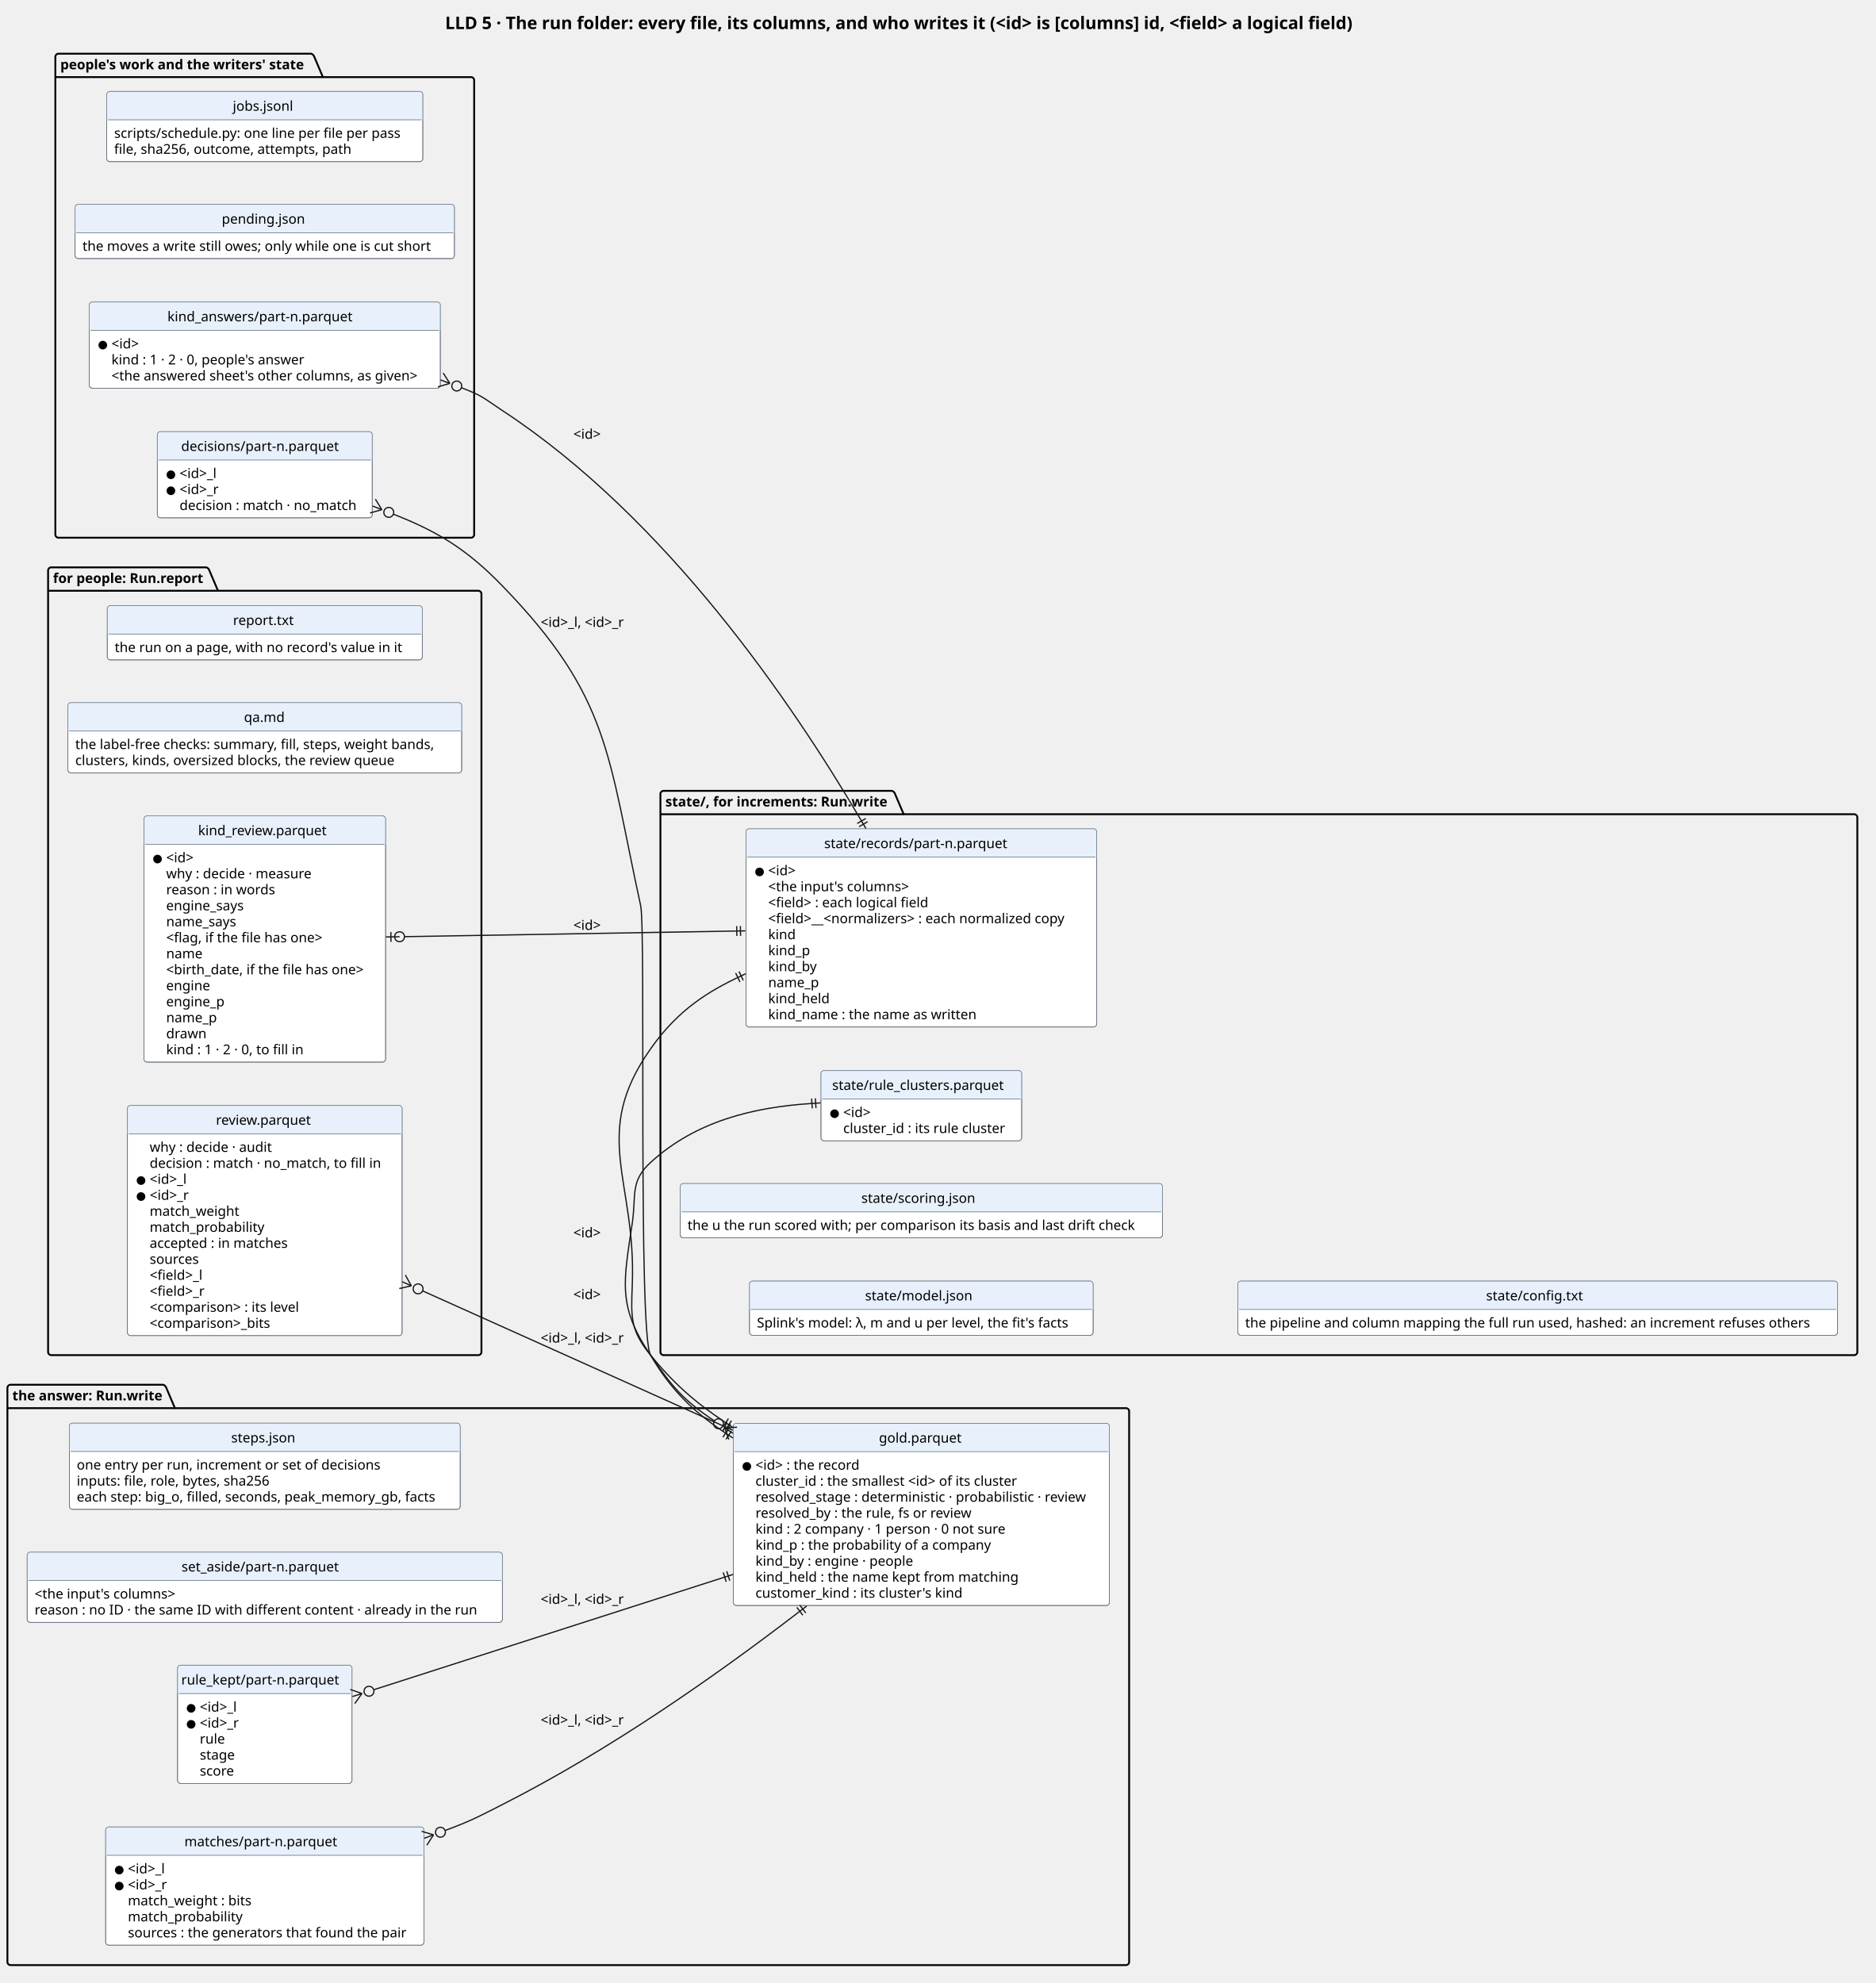
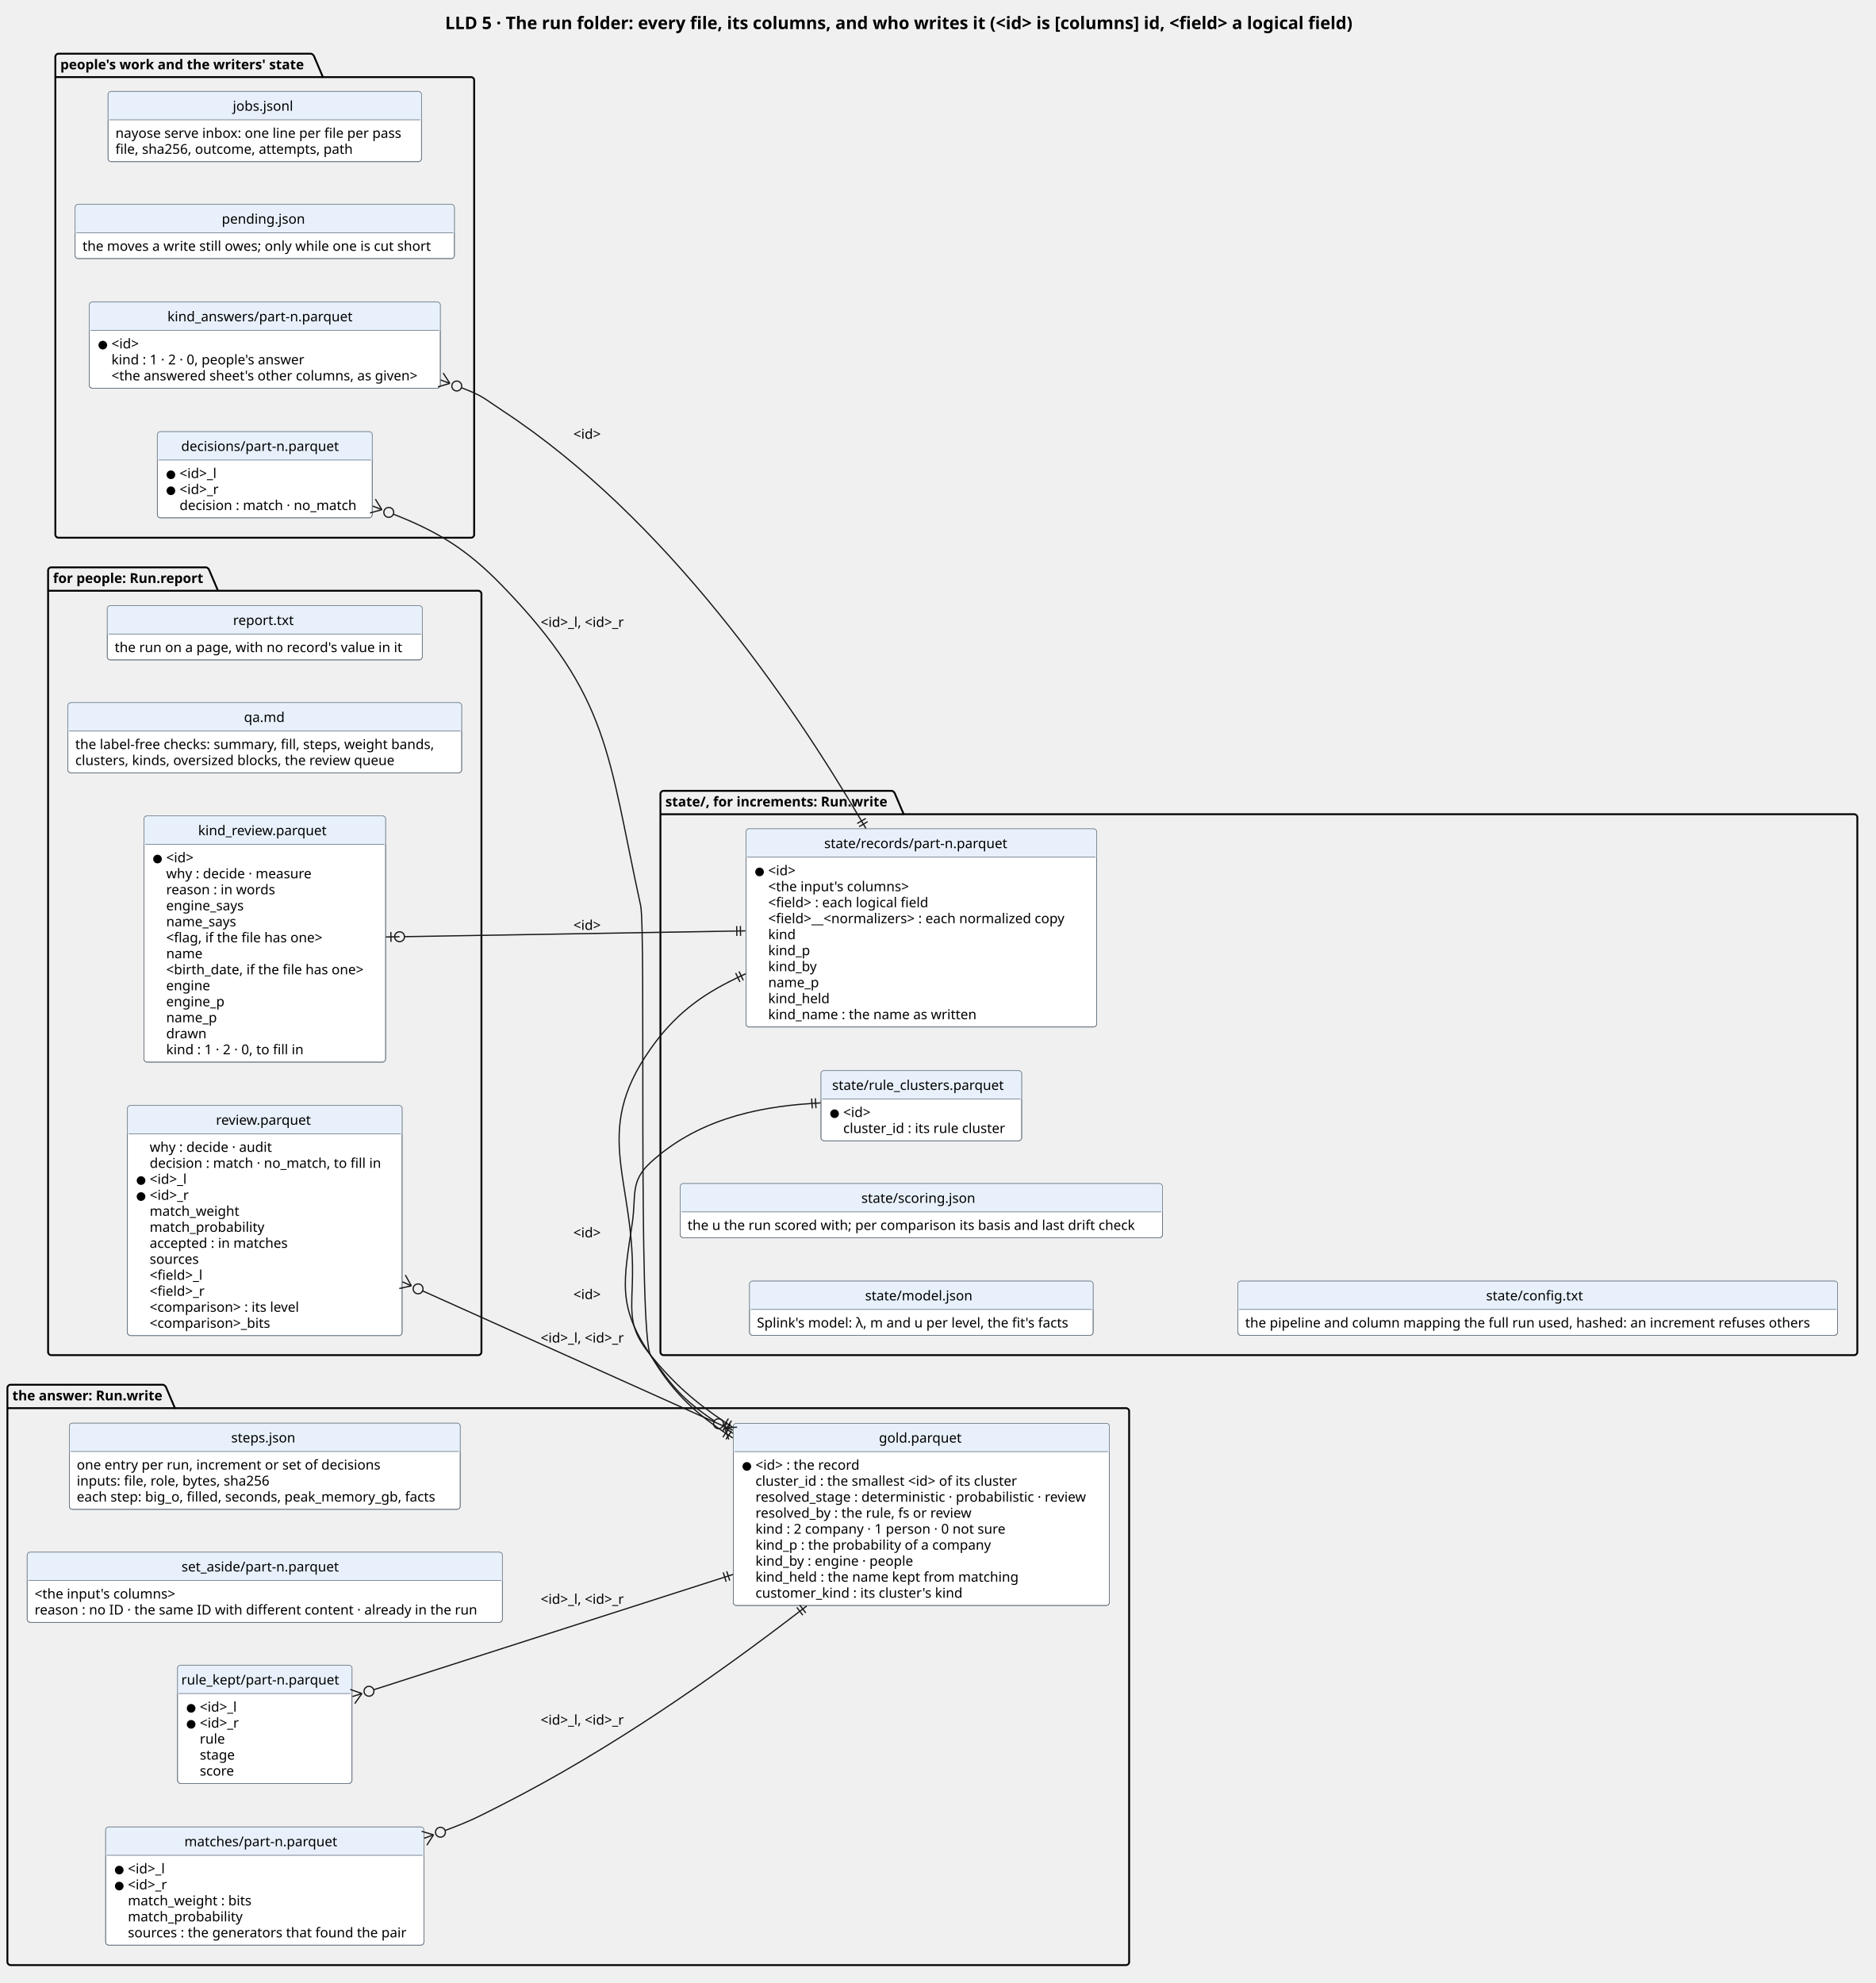
<svg xmlns="http://www.w3.org/2000/svg" version="1.1" data-diagram-type="CLASS" style="width:1519px;height:1606px;background:#FFFFFF;" width="1519px" height="1606px" viewBox="0 0 1519 1606" zoomAndPan="magnify" preserveAspectRatio="none" contentStyleType="text/css">
  <defs />
  <g font-family="sans-serif" lengthAdjust="spacing">
    <g class="title" data-source-line="1">
      <text x="360.443" y="23.535" fill="#000" font-size="14" textLength="791.273" font-weight="700">LLD 5 · The run folder: every file, its columns, and who writes it (&lt;id&gt; is [columns] id, &lt;field&gt; a logical field)</text>
    </g>
    <g class="cluster" data-qualified-name="the answer. Run.write" id="ent0001" data-source-line="13">
      <path d="M8.5,1121.488 L132.17,1121.488 A3.75,3.75 0 0 1 134.67,1123.988 L141.67,1140.443 L911.93,1140.443 A2.5,2.5 0 0 1 914.43,1142.943 L914.43,1588.988 A2.5,2.5 0 0 1 911.93,1591.488 L8.5,1591.488 A2.5,2.5 0 0 1 6,1588.988 L6,1123.988 A2.5,2.5 0 0 1 8.5,1121.488" style="stroke:#000;stroke-width:1.5;" fill="none" />
      <line x1="6" y1="1140.443" x2="141.67" y2="1140.443" style="stroke:#000;stroke-width:1.5;" />
      <text x="10" y="1134.123" fill="#000" font-size="11" textLength="122.67" font-weight="700">the answer: Run.write</text>
    </g>
    <g class="cluster" data-qualified-name="state.. for increments. Run.write" id="ent0007" data-source-line="50">
      <path d="M537.34,640.488 L722.348,640.488 A3.75,3.75 0 0 1 724.848,642.988 L731.848,659.443 L1501.66,659.443 A2.5,2.5 0 0 1 1504.16,661.943 L1504.16,1094.988 A2.5,2.5 0 0 1 1501.66,1097.488 L537.34,1097.488 A2.5,2.5 0 0 1 534.84,1094.988 L534.84,642.988 A2.5,2.5 0 0 1 537.34,640.488" style="stroke:#000;stroke-width:1.5;" fill="none" />
      <line x1="534.84" y1="659.443" x2="731.848" y2="659.443" style="stroke:#000;stroke-width:1.5;" />
      <text x="538.84" y="653.123" fill="#000" font-size="11" textLength="184.008" font-weight="700">state/, for increments: Run.write</text>
    </g>
    <g class="cluster" data-qualified-name="for people. Run.report" id="ent0013" data-source-line="78">
      <path d="M41.45,459.488 L167.049,459.488 A3.75,3.75 0 0 1 169.549,461.988 L176.549,478.443 L387.39,478.443 A2.5,2.5 0 0 1 389.89,480.943 L389.89,1094.988 A2.5,2.5 0 0 1 387.39,1097.488 L41.45,1097.488 A2.5,2.5 0 0 1 38.95,1094.988 L38.95,461.988 A2.5,2.5 0 0 1 41.45,459.488" style="stroke:#000;stroke-width:1.5;" fill="none" />
      <line x1="38.95" y1="478.443" x2="176.549" y2="478.443" style="stroke:#000;stroke-width:1.5;" />
      <text x="42.95" y="472.123" fill="#000" font-size="11" textLength="124.599" font-weight="700">for people: Run.report</text>
    </g>
    <g class="cluster" data-qualified-name="people.s work and the writers. state" id="ent0018" data-source-line="117">
      <path d="M47.33,43.488 L252.007,43.488 A3.75,3.75 0 0 1 254.507,45.988 L261.507,62.443 L381.51,62.443 A2.5,2.5 0 0 1 384.01,64.943 L384.01,432.988 A2.5,2.5 0 0 1 381.51,435.488 L47.33,435.488 A2.5,2.5 0 0 1 44.83,432.988 L44.83,45.988 A2.5,2.5 0 0 1 47.33,43.488" style="stroke:#000;stroke-width:1.5;" fill="none" />
      <line x1="44.83" y1="62.443" x2="261.507" y2="62.443" style="stroke:#000;stroke-width:1.5;" />
      <text x="48.83" y="56.123" fill="#000" font-size="11" textLength="203.677" font-weight="700">people's work and the writers' state</text>
    </g>
    <g class="entity" data-qualified-name="the answer. Run.write.gold" id="ent0002" data-source-line="14">
      <rect x="593.83" y="1152.708" width="304.597" height="147.551" fill="#FFF" style="stroke:#65717E;stroke-width:0.5;" rx="2.5" ry="2.5" />
      <rect x="593.83" y="1152.708" width="304.597" height="22.955" fill="#E8F1FB" style="stroke:#E8F1FB;stroke-width:0.5;" rx="2.5" ry="2.5" />
      <rect x="593.83" y="1173.163" width="304.597" height="2.5" fill="#E8F1FB" style="stroke:#E8F1FB;stroke-width:0.5;" />
      <rect x="593.83" y="1152.708" width="304.597" height="147.551" fill="none" style="stroke:#65717E;stroke-width:0.5;" rx="2.5" ry="2.5" />
      <text x="711.783" y="1168.343" fill="#000" font-size="11" textLength="68.691">gold.parquet</text>
      <line x1="594.83" y1="1175.663" x2="897.427" y2="1175.663" style="stroke:#65717E;stroke-width:0.5;" />
      <g data-visibility-modifier="IE_MANDATORY">
        <ellipse cx="604.83" cy="1187.641" rx="3" ry="3" fill="#000" style="stroke:#000;stroke-width:1;" />
      </g>
      <text x="611.83" y="1190.298" fill="#000" font-size="11" textLength="93.027">&lt;id&gt; : the record</text>
      <text x="611.83" y="1203.253" fill="#000" font-size="11" textLength="227.955">cluster_id : the smallest &lt;id&gt; of its cluster</text>
      <text x="611.83" y="1216.208" fill="#000" font-size="11" textLength="280.597">resolved_stage : deterministic · probabilistic · review</text>
      <text x="611.83" y="1229.163" fill="#000" font-size="11" textLength="183.654">resolved_by : the rule, fs or review</text>
      <text x="611.83" y="1242.118" fill="#000" font-size="11" textLength="215.209">kind : 2 company · 1 person · 0 not sure</text>
      <text x="611.83" y="1255.074" fill="#000" font-size="11" textLength="199.826">kind_p : the probability of a company</text>
      <text x="611.83" y="1268.029" fill="#000" font-size="11" textLength="134.401">kind_by : engine · people</text>
      <text x="611.83" y="1280.984" fill="#000" font-size="11" textLength="221.601">kind_held : the name kept from matching</text>
      <text x="611.83" y="1293.939" fill="#000" font-size="11" textLength="176.478">customer_kind : its cluster's kind</text>
    </g>
    <g class="entity" data-qualified-name="the answer. Run.write.matches" id="ent0003" data-source-line="25">
      <rect x="85.56" y="1479.618" width="257.729" height="95.73" fill="#FFF" style="stroke:#65717E;stroke-width:0.5;" rx="2.5" ry="2.5" />
      <rect x="85.56" y="1479.618" width="257.729" height="22.955" fill="#E8F1FB" style="stroke:#E8F1FB;stroke-width:0.5;" rx="2.5" ry="2.5" />
      <rect x="85.56" y="1500.073" width="257.729" height="2.5" fill="#E8F1FB" style="stroke:#E8F1FB;stroke-width:0.5;" />
      <rect x="85.56" y="1479.618" width="257.729" height="95.73" fill="none" style="stroke:#65717E;stroke-width:0.5;" rx="2.5" ry="2.5" />
      <text x="149.324" y="1495.253" fill="#000" font-size="11" textLength="130.201">matches/part-n.parquet</text>
      <line x1="86.56" y1="1502.573" x2="342.289" y2="1502.573" style="stroke:#65717E;stroke-width:0.5;" />
      <g data-visibility-modifier="IE_MANDATORY">
        <ellipse cx="96.56" cy="1514.551" rx="3" ry="3" fill="#000" style="stroke:#000;stroke-width:1;" />
      </g>
      <text x="103.56" y="1517.208" fill="#000" font-size="11" textLength="36.271">&lt;id&gt;_l</text>
      <g data-visibility-modifier="IE_MANDATORY">
        <ellipse cx="96.56" cy="1527.506" rx="3" ry="3" fill="#000" style="stroke:#000;stroke-width:1;" />
      </g>
      <text x="103.56" y="1530.163" fill="#000" font-size="11" textLength="37.592">&lt;id&gt;_r</text>
      <text x="103.56" y="1543.118" fill="#000" font-size="11" textLength="104.269">match_weight : bits</text>
      <text x="103.56" y="1556.073" fill="#000" font-size="11" textLength="95.922">match_probability</text>
      <text x="103.56" y="1569.028" fill="#000" font-size="11" textLength="233.729">sources : the generators that found the pair</text>
    </g>
    <g class="entity" data-qualified-name="the answer. Run.write.rule_kept" id="ent0004" data-source-line="32">
      <rect x="143.78" y="1348.618" width="141.276" height="95.73" fill="#FFF" style="stroke:#65717E;stroke-width:0.5;" rx="2.5" ry="2.5" />
      <rect x="143.78" y="1348.618" width="141.276" height="22.955" fill="#E8F1FB" style="stroke:#E8F1FB;stroke-width:0.5;" rx="2.5" ry="2.5" />
      <rect x="143.78" y="1369.073" width="141.276" height="2.5" fill="#E8F1FB" style="stroke:#E8F1FB;stroke-width:0.5;" />
      <rect x="143.78" y="1348.618" width="141.276" height="95.73" fill="none" style="stroke:#65717E;stroke-width:0.5;" rx="2.5" ry="2.5" />
      <text x="146.78" y="1364.253" fill="#000" font-size="11" textLength="135.276">rule_kept/part-n.parquet</text>
      <line x1="144.78" y1="1371.573" x2="284.056" y2="1371.573" style="stroke:#65717E;stroke-width:0.5;" />
      <g data-visibility-modifier="IE_MANDATORY">
        <ellipse cx="154.78" cy="1383.551" rx="3" ry="3" fill="#000" style="stroke:#000;stroke-width:1;" />
      </g>
      <text x="161.78" y="1386.208" fill="#000" font-size="11" textLength="36.271">&lt;id&gt;_l</text>
      <g data-visibility-modifier="IE_MANDATORY">
        <ellipse cx="154.78" cy="1396.506" rx="3" ry="3" fill="#000" style="stroke:#000;stroke-width:1;" />
      </g>
      <text x="161.78" y="1399.163" fill="#000" font-size="11" textLength="37.592">&lt;id&gt;_r</text>
      <text x="161.78" y="1412.118" fill="#000" font-size="11" textLength="20.636">rule</text>
      <text x="161.78" y="1425.073" fill="#000" font-size="11" textLength="28.784">stage</text>
      <text x="161.78" y="1438.028" fill="#000" font-size="11" textLength="28.628">score</text>
    </g>
    <g class="entity" data-qualified-name="the answer. Run.write.set_aside" id="ent0005" data-source-line="39">
      <rect x="22" y="1257.058" width="384.84" height="56.865" fill="#FFF" style="stroke:#65717E;stroke-width:0.5;" rx="2.5" ry="2.5" />
      <rect x="22" y="1257.058" width="384.84" height="22.955" fill="#E8F1FB" style="stroke:#E8F1FB;stroke-width:0.5;" rx="2.5" ry="2.5" />
      <rect x="22" y="1277.513" width="384.84" height="2.5" fill="#E8F1FB" style="stroke:#E8F1FB;stroke-width:0.5;" />
      <rect x="22" y="1257.058" width="384.84" height="56.865" fill="none" style="stroke:#65717E;stroke-width:0.5;" rx="2.5" ry="2.5" />
      <text x="147.015" y="1272.693" fill="#000" font-size="11" textLength="134.809">set_aside/part-n.parquet</text>
      <line x1="23" y1="1280.013" x2="405.84" y2="1280.013" style="stroke:#65717E;stroke-width:0.5;" />
      <text x="28" y="1294.648" fill="#000" font-size="11" textLength="122.617">&lt;the input's columns&gt;</text>
      <text x="28" y="1307.603" fill="#000" font-size="11" textLength="372.84">reason : no ID · the same ID with different content · already in the run</text>
    </g>
    <g class="entity" data-qualified-name="the answer. Run.write.steps" id="ent0006" data-source-line="43">
      <rect x="56.15" y="1152.578" width="316.546" height="69.82" fill="#FFF" style="stroke:#65717E;stroke-width:0.5;" rx="2.5" ry="2.5" />
      <rect x="56.15" y="1152.578" width="316.546" height="22.955" fill="#E8F1FB" style="stroke:#E8F1FB;stroke-width:0.5;" rx="2.5" ry="2.5" />
      <rect x="56.15" y="1173.033" width="316.546" height="2.5" fill="#E8F1FB" style="stroke:#E8F1FB;stroke-width:0.5;" />
      <rect x="56.15" y="1152.578" width="316.546" height="69.82" fill="none" style="stroke:#65717E;stroke-width:0.5;" rx="2.5" ry="2.5" />
      <text x="187.224" y="1168.213" fill="#000" font-size="11" textLength="54.398">steps.json</text>
      <line x1="57.15" y1="1175.533" x2="371.696" y2="1175.533" style="stroke:#65717E;stroke-width:0.5;" />
      <text x="62.15" y="1190.168" fill="#000" font-size="11" textLength="255.422">one entry per run, increment or set of decisions</text>
      <text x="62.15" y="1203.123" fill="#000" font-size="11" textLength="166.316">inputs: file, role, bytes, sha256</text>
      <text x="62.15" y="1216.078" fill="#000" font-size="11" textLength="304.546">each step: big_o, filled, seconds, peak_memory_gb, facts</text>
    </g>
    <g class="entity" data-qualified-name="state.. for increments. Run.write.records" id="ent0008" data-source-line="51">
      <rect x="604.12" y="671.238" width="284.036" height="160.506" fill="#FFF" style="stroke:#65717E;stroke-width:0.5;" rx="2.5" ry="2.5" />
      <rect x="604.12" y="671.238" width="284.036" height="22.955" fill="#E8F1FB" style="stroke:#E8F1FB;stroke-width:0.5;" rx="2.5" ry="2.5" />
      <rect x="604.12" y="691.693" width="284.036" height="2.5" fill="#E8F1FB" style="stroke:#E8F1FB;stroke-width:0.5;" />
      <rect x="604.12" y="671.238" width="284.036" height="160.506" fill="none" style="stroke:#65717E;stroke-width:0.5;" rx="2.5" ry="2.5" />
      <text x="667.435" y="686.873" fill="#000" font-size="11" textLength="157.405">state/records/part-n.parquet</text>
      <line x1="605.12" y1="694.193" x2="887.156" y2="694.193" style="stroke:#65717E;stroke-width:0.5;" />
      <g data-visibility-modifier="IE_MANDATORY">
        <ellipse cx="615.12" cy="706.171" rx="3" ry="3" fill="#000" style="stroke:#000;stroke-width:1;" />
      </g>
      <text x="622.12" y="708.828" fill="#000" font-size="11" textLength="27.591">&lt;id&gt;</text>
      <text x="622.12" y="721.783" fill="#000" font-size="11" textLength="122.617">&lt;the input's columns&gt;</text>
      <text x="622.12" y="734.738" fill="#000" font-size="11" textLength="141.33">&lt;field&gt; : each logical field</text>
      <text x="622.12" y="747.693" fill="#000" font-size="11" textLength="260.036">&lt;field&gt;__&lt;normalizers&gt; : each normalized copy</text>
      <text x="622.12" y="760.648" fill="#000" font-size="11" textLength="23.359">kind</text>
      <text x="622.12" y="773.604" fill="#000" font-size="11" textLength="35.782">kind_p</text>
      <text x="622.12" y="786.559" fill="#000" font-size="11" textLength="41.529">kind_by</text>
      <text x="622.12" y="799.514" fill="#000" font-size="11" textLength="41.723">name_p</text>
      <text x="622.12" y="812.469" fill="#000" font-size="11" textLength="51.917">kind_held</text>
      <text x="622.12" y="825.424" fill="#000" font-size="11" textLength="174.432">kind_name : the name as written</text>
    </g>
    <g class="entity" data-qualified-name="state.. for increments. Run.write.rule_clusters" id="ent0009" data-source-line="63">
      <rect x="664.87" y="867.058" width="162.526" height="56.865" fill="#FFF" style="stroke:#65717E;stroke-width:0.5;" rx="2.5" ry="2.5" />
      <rect x="664.87" y="867.058" width="162.526" height="22.955" fill="#E8F1FB" style="stroke:#E8F1FB;stroke-width:0.5;" rx="2.5" ry="2.5" />
      <rect x="664.87" y="887.513" width="162.526" height="2.5" fill="#E8F1FB" style="stroke:#E8F1FB;stroke-width:0.5;" />
      <rect x="664.87" y="867.058" width="162.526" height="56.865" fill="none" style="stroke:#65717E;stroke-width:0.5;" rx="2.5" ry="2.5" />
      <text x="673.876" y="882.693" fill="#000" font-size="11" textLength="144.515">state/rule_clusters.parquet</text>
      <line x1="665.87" y1="890.013" x2="826.396" y2="890.013" style="stroke:#65717E;stroke-width:0.5;" />
      <g data-visibility-modifier="IE_MANDATORY">
        <ellipse cx="675.87" cy="901.991" rx="3" ry="3" fill="#000" style="stroke:#000;stroke-width:1;" />
      </g>
      <text x="682.87" y="904.648" fill="#000" font-size="11" textLength="27.591">&lt;id&gt;</text>
      <text x="682.87" y="917.603" fill="#000" font-size="11" textLength="138.526">cluster_id : its rule cluster</text>
    </g>
    <g class="entity" data-qualified-name="state.. for increments. Run.write.model" id="ent0010" data-source-line="67">
      <rect x="606.98" y="1037.528" width="278.304" height="43.91" fill="#FFF" style="stroke:#65717E;stroke-width:0.5;" rx="2.5" ry="2.5" />
      <rect x="606.98" y="1037.528" width="278.304" height="22.955" fill="#E8F1FB" style="stroke:#E8F1FB;stroke-width:0.5;" rx="2.5" ry="2.5" />
      <rect x="606.98" y="1057.983" width="278.304" height="2.5" fill="#E8F1FB" style="stroke:#E8F1FB;stroke-width:0.5;" />
      <rect x="606.98" y="1037.528" width="278.304" height="43.91" fill="none" style="stroke:#65717E;stroke-width:0.5;" rx="2.5" ry="2.5" />
      <text x="700.591" y="1053.163" fill="#000" font-size="11" textLength="91.083">state/model.json</text>
      <line x1="607.98" y1="1060.483" x2="884.284" y2="1060.483" style="stroke:#65717E;stroke-width:0.5;" />
      <text x="612.98" y="1075.118" fill="#000" font-size="11" textLength="266.304">Splink's model: λ, m and u per level, the fit's facts</text>
    </g>
    <g class="entity" data-qualified-name="state.. for increments. Run.write.scoring" id="ent0011" data-source-line="70">
      <rect x="550.84" y="958.528" width="390.587" height="43.91" fill="#FFF" style="stroke:#65717E;stroke-width:0.5;" rx="2.5" ry="2.5" />
      <rect x="550.84" y="958.528" width="390.587" height="22.955" fill="#E8F1FB" style="stroke:#E8F1FB;stroke-width:0.5;" rx="2.5" ry="2.5" />
      <rect x="550.84" y="978.983" width="390.587" height="2.5" fill="#E8F1FB" style="stroke:#E8F1FB;stroke-width:0.5;" />
      <rect x="550.84" y="958.528" width="390.587" height="43.91" fill="none" style="stroke:#65717E;stroke-width:0.5;" rx="2.5" ry="2.5" />
      <text x="697.538" y="974.163" fill="#000" font-size="11" textLength="97.19">state/scoring.json</text>
      <line x1="551.84" y1="981.483" x2="940.427" y2="981.483" style="stroke:#65717E;stroke-width:0.5;" />
      <text x="556.84" y="996.118" fill="#000" font-size="11" textLength="378.587">the u the run scored with; per comparison its basis and last drift check</text>
    </g>
    <g class="entity" data-qualified-name="state.. for increments. Run.write.config" id="ent0012" data-source-line="73">
      <rect x="1002.43" y="1037.528" width="485.736" height="43.91" fill="#FFF" style="stroke:#65717E;stroke-width:0.5;" rx="2.5" ry="2.5" />
      <rect x="1002.43" y="1037.528" width="485.736" height="22.955" fill="#E8F1FB" style="stroke:#E8F1FB;stroke-width:0.5;" rx="2.5" ry="2.5" />
      <rect x="1002.43" y="1057.983" width="485.736" height="2.5" fill="#E8F1FB" style="stroke:#E8F1FB;stroke-width:0.5;" />
      <rect x="1002.43" y="1037.528" width="485.736" height="43.91" fill="none" style="stroke:#65717E;stroke-width:0.5;" rx="2.5" ry="2.5" />
      <text x="1203.516" y="1053.163" fill="#000" font-size="11" textLength="83.563">state/config.txt</text>
      <line x1="1003.43" y1="1060.483" x2="1487.166" y2="1060.483" style="stroke:#65717E;stroke-width:0.5;" />
      <text x="1008.43" y="1075.118" fill="#000" font-size="11" textLength="473.736">the pipeline and column mapping the full run used, hashed: an increment refuses others</text>
    </g>
    <g class="entity" data-qualified-name="for people. Run.report.review" id="ent0014" data-source-line="79">
      <rect x="103.21" y="895.278" width="222.424" height="186.416" fill="#FFF" style="stroke:#65717E;stroke-width:0.5;" rx="2.5" ry="2.5" />
      <rect x="103.21" y="895.278" width="222.424" height="22.955" fill="#E8F1FB" style="stroke:#E8F1FB;stroke-width:0.5;" rx="2.5" ry="2.5" />
      <rect x="103.21" y="915.733" width="222.424" height="2.5" fill="#E8F1FB" style="stroke:#E8F1FB;stroke-width:0.5;" />
      <rect x="103.21" y="895.278" width="222.424" height="186.416" fill="none" style="stroke:#65717E;stroke-width:0.5;" rx="2.5" ry="2.5" />
      <text x="174.883" y="910.913" fill="#000" font-size="11" textLength="79.079">review.parquet</text>
      <line x1="104.21" y1="918.233" x2="324.634" y2="918.233" style="stroke:#65717E;stroke-width:0.5;" />
      <text x="121.21" y="932.868" fill="#000" font-size="11" textLength="103.968">why : decide · audit</text>
      <text x="121.21" y="945.823" fill="#000" font-size="11" textLength="198.424">decision : match · no_match, to fill in</text>
      <g data-visibility-modifier="IE_MANDATORY">
        <ellipse cx="114.21" cy="956.121" rx="3" ry="3" fill="#000" style="stroke:#000;stroke-width:1;" />
      </g>
      <text x="121.21" y="958.778" fill="#000" font-size="11" textLength="36.271">&lt;id&gt;_l</text>
      <g data-visibility-modifier="IE_MANDATORY">
        <ellipse cx="114.21" cy="969.076" rx="3" ry="3" fill="#000" style="stroke:#000;stroke-width:1;" />
      </g>
      <text x="121.21" y="971.733" fill="#000" font-size="11" textLength="37.592">&lt;id&gt;_r</text>
      <text x="121.21" y="984.688" fill="#000" font-size="11" textLength="74.003">match_weight</text>
      <text x="121.21" y="997.644" fill="#000" font-size="11" textLength="95.922">match_probability</text>
      <text x="121.21" y="1010.599" fill="#000" font-size="11" textLength="116.145">accepted : in matches</text>
      <text x="121.21" y="1023.554" fill="#000" font-size="11" textLength="41.062">sources</text>
      <text x="121.21" y="1036.509" fill="#000" font-size="11" textLength="49.624">&lt;field&gt;_l</text>
      <text x="121.21" y="1049.464" fill="#000" font-size="11" textLength="50.945">&lt;field&gt;_r</text>
      <text x="121.21" y="1062.419" fill="#000" font-size="11" textLength="131.151">&lt;comparison&gt; : its level</text>
      <text x="121.21" y="1075.374" fill="#000" font-size="11" textLength="105.343">&lt;comparison&gt;_bits</text>
    </g>
    <g class="entity" data-qualified-name="for people. Run.report.kind_review" id="ent0015" data-source-line="93">
      <rect x="116.57" y="660.798" width="195.703" height="199.371" fill="#FFF" style="stroke:#65717E;stroke-width:0.5;" rx="2.5" ry="2.5" />
      <rect x="116.57" y="660.798" width="195.703" height="22.955" fill="#E8F1FB" style="stroke:#E8F1FB;stroke-width:0.5;" rx="2.5" ry="2.5" />
      <rect x="116.57" y="681.253" width="195.703" height="2.5" fill="#E8F1FB" style="stroke:#E8F1FB;stroke-width:0.5;" />
      <rect x="116.57" y="660.798" width="195.703" height="199.371" fill="none" style="stroke:#65717E;stroke-width:0.5;" rx="2.5" ry="2.5" />
      <text x="160.453" y="676.433" fill="#000" font-size="11" textLength="107.938">kind_review.parquet</text>
      <line x1="117.57" y1="683.753" x2="311.273" y2="683.753" style="stroke:#65717E;stroke-width:0.5;" />
      <g data-visibility-modifier="IE_MANDATORY">
        <ellipse cx="127.57" cy="695.731" rx="3" ry="3" fill="#000" style="stroke:#000;stroke-width:1;" />
      </g>
      <text x="134.57" y="698.388" fill="#000" font-size="11" textLength="27.591">&lt;id&gt;</text>
      <text x="134.57" y="711.343" fill="#000" font-size="11" textLength="122.386">why : decide · measure</text>
      <text x="134.57" y="724.298" fill="#000" font-size="11" textLength="92.087">reason : in words</text>
      <text x="134.57" y="737.253" fill="#000" font-size="11" textLength="64.485">engine_says</text>
      <text x="134.57" y="750.208" fill="#000" font-size="11" textLength="57.836">name_says</text>
      <text x="134.57" y="763.164" fill="#000" font-size="11" textLength="137.575">&lt;flag, if the file has one&gt;</text>
      <text x="134.57" y="776.119" fill="#000" font-size="11" textLength="29.299">name</text>
      <text x="134.57" y="789.074" fill="#000" font-size="11" textLength="171.703">&lt;birth_date, if the file has one&gt;</text>
      <text x="134.57" y="802.029" fill="#000" font-size="11" textLength="35.949">engine</text>
      <text x="134.57" y="814.984" fill="#000" font-size="11" textLength="48.372">engine_p</text>
      <text x="134.57" y="827.939" fill="#000" font-size="11" textLength="41.723">name_p</text>
      <text x="134.57" y="840.894" fill="#000" font-size="11" textLength="32.801">drawn</text>
      <text x="134.57" y="853.849" fill="#000" font-size="11" textLength="123.933">kind : 1 · 2 · 0, to fill in</text>
    </g>
    <g class="entity" data-qualified-name="for people. Run.report.qa" id="ent0016" data-source-line="108">
      <rect x="54.95" y="569.058" width="318.947" height="56.865" fill="#FFF" style="stroke:#65717E;stroke-width:0.5;" rx="2.5" ry="2.5" />
      <rect x="54.95" y="569.058" width="318.947" height="22.955" fill="#E8F1FB" style="stroke:#E8F1FB;stroke-width:0.5;" rx="2.5" ry="2.5" />
      <rect x="54.95" y="589.513" width="318.947" height="2.5" fill="#E8F1FB" style="stroke:#E8F1FB;stroke-width:0.5;" />
      <rect x="54.95" y="569.058" width="318.947" height="56.865" fill="none" style="stroke:#65717E;stroke-width:0.5;" rx="2.5" ry="2.5" />
      <text x="197.588" y="584.693" fill="#000" font-size="11" textLength="33.671">qa.md</text>
      <line x1="55.95" y1="592.013" x2="372.897" y2="592.013" style="stroke:#65717E;stroke-width:0.5;" />
      <text x="60.95" y="606.648" fill="#000" font-size="11" textLength="306.947">the label-free checks: summary, fill, steps, weight bands,</text>
      <text x="60.95" y="619.603" fill="#000" font-size="11" textLength="271.654">clusters, kinds, oversized blocks, the review queue</text>
    </g>
    <g class="entity" data-qualified-name="for people. Run.report.report" id="ent0017" data-source-line="112">
      <rect x="86.87" y="490.528" width="255.106" height="43.91" fill="#FFF" style="stroke:#65717E;stroke-width:0.5;" rx="2.5" ry="2.5" />
      <rect x="86.87" y="490.528" width="255.106" height="22.955" fill="#E8F1FB" style="stroke:#E8F1FB;stroke-width:0.5;" rx="2.5" ry="2.5" />
      <rect x="86.87" y="510.983" width="255.106" height="2.5" fill="#E8F1FB" style="stroke:#E8F1FB;stroke-width:0.5;" />
      <rect x="86.87" y="490.528" width="255.106" height="43.91" fill="none" style="stroke:#65717E;stroke-width:0.5;" rx="2.5" ry="2.5" />
      <text x="188.733" y="506.163" fill="#000" font-size="11" textLength="51.38">report.txt</text>
      <line x1="87.87" y1="513.483" x2="340.976" y2="513.483" style="stroke:#65717E;stroke-width:0.5;" />
      <text x="92.87" y="528.118" fill="#000" font-size="11" textLength="243.106">the run on a page, with no record's value in it</text>
    </g>
    <g class="entity" data-qualified-name="people.s work and the writers. state.decisions" id="ent0019" data-source-line="118">
      <rect x="127.4" y="349.578" width="174.042" height="69.82" fill="#FFF" style="stroke:#65717E;stroke-width:0.5;" rx="2.5" ry="2.5" />
      <rect x="127.4" y="349.578" width="174.042" height="22.955" fill="#E8F1FB" style="stroke:#E8F1FB;stroke-width:0.5;" rx="2.5" ry="2.5" />
      <rect x="127.4" y="370.033" width="174.042" height="2.5" fill="#E8F1FB" style="stroke:#E8F1FB;stroke-width:0.5;" />
      <rect x="127.4" y="349.578" width="174.042" height="69.82" fill="none" style="stroke:#65717E;stroke-width:0.5;" rx="2.5" ry="2.5" />
      <text x="146.726" y="365.213" fill="#000" font-size="11" textLength="135.389">decisions/part-n.parquet</text>
      <line x1="128.4" y1="372.533" x2="300.442" y2="372.533" style="stroke:#65717E;stroke-width:0.5;" />
      <g data-visibility-modifier="IE_MANDATORY">
        <ellipse cx="138.4" cy="384.511" rx="3" ry="3" fill="#000" style="stroke:#000;stroke-width:1;" />
      </g>
      <text x="145.4" y="387.168" fill="#000" font-size="11" textLength="36.271">&lt;id&gt;_l</text>
      <g data-visibility-modifier="IE_MANDATORY">
        <ellipse cx="138.4" cy="397.466" rx="3" ry="3" fill="#000" style="stroke:#000;stroke-width:1;" />
      </g>
      <text x="145.4" y="400.123" fill="#000" font-size="11" textLength="37.592">&lt;id&gt;_r</text>
      <text x="145.4" y="413.078" fill="#000" font-size="11" textLength="150.042">decision : match · no_match</text>
    </g>
    <g class="entity" data-qualified-name="people.s work and the writers. state.kind_answers" id="ent0020" data-source-line="123">
      <rect x="72.26" y="244.578" width="284.315" height="69.82" fill="#FFF" style="stroke:#65717E;stroke-width:0.5;" rx="2.5" ry="2.5" />
      <rect x="72.26" y="244.578" width="284.315" height="22.955" fill="#E8F1FB" style="stroke:#E8F1FB;stroke-width:0.5;" rx="2.5" ry="2.5" />
      <rect x="72.26" y="265.033" width="284.315" height="2.5" fill="#E8F1FB" style="stroke:#E8F1FB;stroke-width:0.5;" />
      <rect x="72.26" y="244.578" width="284.315" height="69.82" fill="none" style="stroke:#65717E;stroke-width:0.5;" rx="2.5" ry="2.5" />
      <text x="135.605" y="260.213" fill="#000" font-size="11" textLength="157.625">kind_answers/part-n.parquet</text>
      <line x1="73.26" y1="267.533" x2="355.575" y2="267.533" style="stroke:#65717E;stroke-width:0.5;" />
      <g data-visibility-modifier="IE_MANDATORY">
        <ellipse cx="83.26" cy="279.511" rx="3" ry="3" fill="#000" style="stroke:#000;stroke-width:1;" />
      </g>
      <text x="90.26" y="282.168" fill="#000" font-size="11" textLength="27.591">&lt;id&gt;</text>
      <text x="90.26" y="295.123" fill="#000" font-size="11" textLength="167.771">kind : 1 · 2 · 0, people's answer</text>
      <text x="90.26" y="308.078" fill="#000" font-size="11" textLength="260.315">&lt;the answered sheet's other columns, as given&gt;</text>
    </g>
    <g class="entity" data-qualified-name="people.s work and the writers. state.pending" id="ent0021" data-source-line="128">
      <rect x="60.83" y="165.528" width="307.174" height="43.91" fill="#FFF" style="stroke:#65717E;stroke-width:0.5;" rx="2.5" ry="2.5" />
      <rect x="60.83" y="165.528" width="307.174" height="22.955" fill="#E8F1FB" style="stroke:#E8F1FB;stroke-width:0.5;" rx="2.5" ry="2.5" />
      <rect x="60.83" y="185.983" width="307.174" height="2.5" fill="#E8F1FB" style="stroke:#E8F1FB;stroke-width:0.5;" />
      <rect x="60.83" y="165.528" width="307.174" height="43.91" fill="none" style="stroke:#65717E;stroke-width:0.5;" rx="2.5" ry="2.5" />
      <text x="179.575" y="181.163" fill="#000" font-size="11" textLength="69.685">pending.json</text>
      <line x1="61.83" y1="188.483" x2="367.004" y2="188.483" style="stroke:#65717E;stroke-width:0.5;" />
      <text x="66.83" y="203.118" fill="#000" font-size="11" textLength="295.174">the moves a write still owes; only while one is cut short</text>
    </g>
    <g class="entity" data-qualified-name="people.s work and the writers. state.jobs" id="ent0022" data-source-line="131">
-       <rect x="86.43" y="74.058" width="255.982" height="56.865" fill="#FFF" style="stroke:#65717E;stroke-width:0.5;" rx="2.5" ry="2.5" />
-       <rect x="86.43" y="74.058" width="255.982" height="22.955" fill="#E8F1FB" style="stroke:#E8F1FB;stroke-width:0.5;" rx="2.5" ry="2.5" />
-       <rect x="86.43" y="94.513" width="255.982" height="2.5" fill="#E8F1FB" style="stroke:#E8F1FB;stroke-width:0.5;" />
-       <rect x="86.43" y="74.058" width="255.982" height="56.865" fill="none" style="stroke:#65717E;stroke-width:0.5;" rx="2.5" ry="2.5" />
-       <text x="188.505" y="89.693" fill="#000" font-size="11" textLength="51.831">jobs.jsonl</text>
-       <line x1="87.43" y1="97.013" x2="341.412" y2="97.013" style="stroke:#65717E;stroke-width:0.5;" />
-       <text x="92.43" y="111.648" fill="#000" font-size="11" textLength="243.982">scripts/schedule.py: one line per file per pass</text>
-       <text x="92.43" y="124.603" fill="#000" font-size="11" textLength="201.523">file, sha256, outcome, attempts, path</text>
+       <rect x="87.5" y="74.058" width="253.833" height="56.865" fill="#FFF" style="stroke:#65717E;stroke-width:0.5;" rx="2.5" ry="2.5" />
+       <rect x="87.5" y="74.058" width="253.833" height="22.955" fill="#E8F1FB" style="stroke:#E8F1FB;stroke-width:0.5;" rx="2.5" ry="2.5" />
+       <rect x="87.5" y="94.513" width="253.833" height="2.5" fill="#E8F1FB" style="stroke:#E8F1FB;stroke-width:0.5;" />
+       <rect x="87.5" y="74.058" width="253.833" height="56.865" fill="none" style="stroke:#65717E;stroke-width:0.5;" rx="2.5" ry="2.5" />
+       <text x="188.501" y="89.693" fill="#000" font-size="11" textLength="51.831">jobs.jsonl</text>
+       <line x1="88.5" y1="97.013" x2="340.333" y2="97.013" style="stroke:#65717E;stroke-width:0.5;" />
+       <text x="93.5" y="111.648" fill="#000" font-size="11" textLength="241.833">nayose serve inbox: one line per file per pass</text>
+       <text x="93.5" y="124.603" fill="#000" font-size="11" textLength="201.523">file, sha256, outcome, attempts, path</text>
    </g>
    <g class="link" data-entity-1="ent0002" data-entity-2="ent0009" id="lnk23" data-source-line="137" data-link-type="crowfoot">
      <path d="M578.577,1150.837 C552.897,1133.627 544.01,1122.668 526.84,1097.488 C499.8,1057.818 505.05,1037.978 512.06,990.488 C515.38,967.988 510.08,956.868 526.84,941.488 C563.68,907.698 610.807,896.767 656.557,893.737" style="stroke:#181818;stroke-width:1;" fill="none" id="gold-rule_clusters" codeLine="137" />
      <line x1="586.884" y1="1156.405" x2="596.87" y2="1155.874" style="stroke:#181818;stroke-width:1;" />
      <line x1="586.884" y1="1156.405" x2="590.19" y2="1165.843" style="stroke:#181818;stroke-width:1;" />
      <line x1="586.884" y1="1156.405" x2="593.53" y2="1160.858" style="stroke:#181818;stroke-width:1;" />
      <ellipse cx="581.9" cy="1153.064" rx="4" ry="4" fill="none" style="stroke:#181818;stroke-width:1;" />
      <line x1="660.284" y1="889.481" x2="660.813" y2="897.464" style="stroke:#181818;stroke-width:1;" />
      <line x1="657.291" y1="889.68" x2="657.82" y2="897.662" style="stroke:#181818;stroke-width:1;" />
      <line x1="656.557" y1="893.737" x2="664.54" y2="893.208" style="stroke:#181818;stroke-width:1;" />
      <text x="464.34" y="1002.123" fill="#000" font-size="11" textLength="27.591">&lt;id&gt;</text>
    </g>
    <g class="link" data-entity-1="ent0003" data-entity-2="ent0002" id="lnk24" data-source-line="138" data-link-type="crowfoot">
      <path d="M360.442,1482.49 C381.992,1474.44 386.93,1471.588 406.84,1461.488 C495.48,1416.508 581.253,1355.958 646.933,1305.558" style="stroke:#181818;stroke-width:1;" fill="none" id="matches-gold" codeLine="138" />
      <line x1="351.074" y1="1485.989" x2="345.68" y2="1494.409" style="stroke:#181818;stroke-width:1;" />
      <line x1="351.074" y1="1485.989" x2="341.48" y2="1483.168" style="stroke:#181818;stroke-width:1;" />
      <line x1="351.074" y1="1485.989" x2="343.58" y2="1488.788" style="stroke:#181818;stroke-width:1;" />
      <ellipse cx="356.695" cy="1483.889" rx="4" ry="4" fill="none" style="stroke:#181818;stroke-width:1;" />
      <line x1="647.672" y1="1299.95" x2="652.542" y2="1306.297" style="stroke:#181818;stroke-width:1;" />
      <line x1="645.292" y1="1301.776" x2="650.162" y2="1308.123" style="stroke:#181818;stroke-width:1;" />
      <line x1="646.933" y1="1305.558" x2="653.28" y2="1300.688" style="stroke:#181818;stroke-width:1;" />
      <text x="437.84" y="1396.743" fill="#000" font-size="11" textLength="80.824">&lt;id&gt;_l, &lt;id&gt;_r</text>
    </g>
    <g class="link" data-entity-1="ent0004" data-entity-2="ent0002" id="lnk25" data-source-line="139" data-link-type="crowfoot">
      <path d="M302.629,1368.499 C380.729,1343.439 484.603,1310.103 585.953,1277.573" style="stroke:#181818;stroke-width:1;" fill="none" id="rule_kept-gold" codeLine="139" />
      <line x1="293.107" y1="1371.554" x2="287.323" y2="1379.711" style="stroke:#181818;stroke-width:1;" />
      <line x1="293.107" y1="1371.554" x2="283.657" y2="1368.285" style="stroke:#181818;stroke-width:1;" />
      <line x1="293.107" y1="1371.554" x2="285.49" y2="1373.998" style="stroke:#181818;stroke-width:1;" />
      <ellipse cx="298.821" cy="1369.721" rx="4" ry="4" fill="none" style="stroke:#181818;stroke-width:1;" />
      <line x1="588.539" y1="1272.542" x2="590.984" y2="1280.159" style="stroke:#181818;stroke-width:1;" />
      <line x1="585.682" y1="1273.459" x2="588.127" y2="1281.076" style="stroke:#181818;stroke-width:1;" />
      <line x1="585.953" y1="1277.573" x2="593.57" y2="1275.128" style="stroke:#181818;stroke-width:1;" />
      <text x="437.84" y="1298.943" fill="#000" font-size="11" textLength="80.824">&lt;id&gt;_l, &lt;id&gt;_r</text>
    </g>
    <g class="link" data-entity-1="ent0008" data-entity-2="ent0002" id="lnk26" data-source-line="140" data-link-type="association">
      <path d="M596.604,792.083 C566.754,806.373 545.82,822.558 526.84,849.488 C477.79,919.088 515.34,955.408 512.06,1040.488 C511.04,1066.638 510.28,1077.218 526.84,1097.488 C545.29,1120.058 562.148,1135.124 586.888,1151.654" style="stroke:#181818;stroke-width:1;" fill="none" id="records-gold" codeLine="140" />
      <line x1="598.485" y1="786.748" x2="601.939" y2="793.963" style="stroke:#181818;stroke-width:1;" />
      <line x1="595.779" y1="788.043" x2="599.233" y2="795.259" style="stroke:#181818;stroke-width:1;" />
      <line x1="596.604" y1="792.083" x2="603.82" y2="788.628" style="stroke:#181818;stroke-width:1;" />
      <line x1="592.436" y1="1150.55" x2="587.992" y2="1157.202" style="stroke:#181818;stroke-width:1;" />
      <line x1="589.942" y1="1148.883" x2="585.497" y2="1155.535" style="stroke:#181818;stroke-width:1;" />
      <line x1="586.888" y1="1151.654" x2="593.54" y2="1156.098" style="stroke:#181818;stroke-width:1;" />
      <text x="464.34" y="1052.123" fill="#000" font-size="11" textLength="27.591">&lt;id&gt;</text>
    </g>
    <g class="link" data-entity-1="ent0020" data-entity-2="ent0008" id="lnk27" data-source-line="141" data-link-type="crowfoot">
      <path d="M373.651,314.027 C391.251,320.637 391.56,322.458 406.84,332.488 C539.71,419.698 641.232,568.964 697.182,664.034" style="stroke:#181818;stroke-width:1;" fill="none" id="kind_answers-records" codeLine="141" />
      <line x1="364.289" y1="310.511" x2="354.69" y2="313.315" style="stroke:#181818;stroke-width:1;" />
      <line x1="364.289" y1="310.511" x2="358.91" y2="302.081" style="stroke:#181818;stroke-width:1;" />
      <line x1="364.289" y1="310.511" x2="356.8" y2="307.698" style="stroke:#181818;stroke-width:1;" />
      <ellipse cx="369.906" cy="312.621" rx="4" ry="4" fill="none" style="stroke:#181818;stroke-width:1;" />
      <line x1="702.659" y1="665.452" x2="695.764" y2="669.51" style="stroke:#181818;stroke-width:1;" />
      <line x1="701.137" y1="662.867" x2="694.242" y2="666.924" style="stroke:#181818;stroke-width:1;" />
      <line x1="697.182" y1="664.034" x2="701.24" y2="670.928" style="stroke:#181818;stroke-width:1;" />
      <text x="464.34" y="355.353" fill="#000" font-size="11" textLength="27.591">&lt;id&gt;</text>
    </g>
    <g class="link" data-entity-1="ent0014" data-entity-2="ent0002" id="lnk28" data-source-line="142" data-link-type="crowfoot">
      <path d="M342.239,1045.465 C419.789,1080.305 500.773,1116.699 586.143,1155.059" style="stroke:#181818;stroke-width:1;" fill="none" id="review-gold" codeLine="142" />
      <line x1="333.117" y1="1041.367" x2="323.361" y2="1043.561" style="stroke:#181818;stroke-width:1;" />
      <line x1="333.117" y1="1041.367" x2="328.279" y2="1032.615" style="stroke:#181818;stroke-width:1;" />
      <line x1="333.117" y1="1041.367" x2="325.82" y2="1038.088" style="stroke:#181818;stroke-width:1;" />
      <ellipse cx="338.59" cy="1043.826" rx="4" ry="4" fill="none" style="stroke:#181818;stroke-width:1;" />
      <line x1="591.431" y1="1153.05" x2="588.152" y2="1160.347" style="stroke:#181818;stroke-width:1;" />
      <line x1="588.694" y1="1151.821" x2="585.416" y2="1159.118" style="stroke:#181818;stroke-width:1;" />
      <line x1="586.143" y1="1155.059" x2="593.44" y2="1158.338" style="stroke:#181818;stroke-width:1;" />
      <text x="437.84" y="1087.333" fill="#000" font-size="11" textLength="80.824">&lt;id&gt;_l, &lt;id&gt;_r</text>
    </g>
    <g class="link" data-entity-1="ent0015" data-entity-2="ent0008" id="lnk29" data-source-line="143" data-link-type="association">
      <path d="M327.578,758.583 C409.118,757.193 503.681,755.595 595.671,754.025" style="stroke:#181818;stroke-width:1;" fill="none" id="kind_review-records" codeLine="143" />
      <line x1="323.578" y1="758.651" x2="312.58" y2="758.838" style="stroke:#181818;stroke-width:1;" />
      <ellipse cx="323.578" cy="758.651" rx="4" ry="4" fill="none" style="stroke:#181818;stroke-width:1;" />
      <line x1="316.648" y1="762.77" x2="316.511" y2="754.771" style="stroke:#181818;stroke-width:1;" />
      <line x1="599.602" y1="749.957" x2="599.739" y2="757.956" style="stroke:#181818;stroke-width:1;" />
      <line x1="596.603" y1="750.008" x2="596.739" y2="758.007" style="stroke:#181818;stroke-width:1;" />
      <line x1="595.671" y1="754.025" x2="603.67" y2="753.888" style="stroke:#181818;stroke-width:1;" />
      <text x="464.34" y="753.083" fill="#000" font-size="11" textLength="27.591">&lt;id&gt;</text>
    </g>
    <g class="link" data-entity-1="ent0019" data-entity-2="ent0002" id="lnk30" data-source-line="144" data-link-type="crowfoot">
      <path d="M318.568,416.419 C354.758,430.609 378.22,444.948 406.84,474.488 C494.12,564.548 492.08,610.968 518.84,733.488 C523.16,753.248 516.62,1080.028 526.84,1097.488 C542.79,1124.748 560.298,1142.414 586.808,1160.124" style="stroke:#181818;stroke-width:1;" fill="none" id="decisions-gold" codeLine="144" />
      <line x1="309.258" y1="412.769" x2="299.62" y2="415.434" style="stroke:#181818;stroke-width:1;" />
      <line x1="309.258" y1="412.769" x2="304" y2="404.262" style="stroke:#181818;stroke-width:1;" />
      <line x1="309.258" y1="412.769" x2="301.81" y2="409.848" style="stroke:#181818;stroke-width:1;" />
      <ellipse cx="314.844" cy="414.959" rx="4" ry="4" fill="none" style="stroke:#181818;stroke-width:1;" />
      <line x1="592.356" y1="1159.02" x2="587.912" y2="1165.672" style="stroke:#181818;stroke-width:1;" />
      <line x1="589.861" y1="1157.354" x2="585.417" y2="1164.006" style="stroke:#181818;stroke-width:1;" />
      <line x1="586.808" y1="1160.124" x2="593.46" y2="1164.568" style="stroke:#181818;stroke-width:1;" />
      <text x="437.84" y="507.713" fill="#000" font-size="11" textLength="80.824">&lt;id&gt;_l, &lt;id&gt;_r</text>
    </g>
  </g>
</svg>
